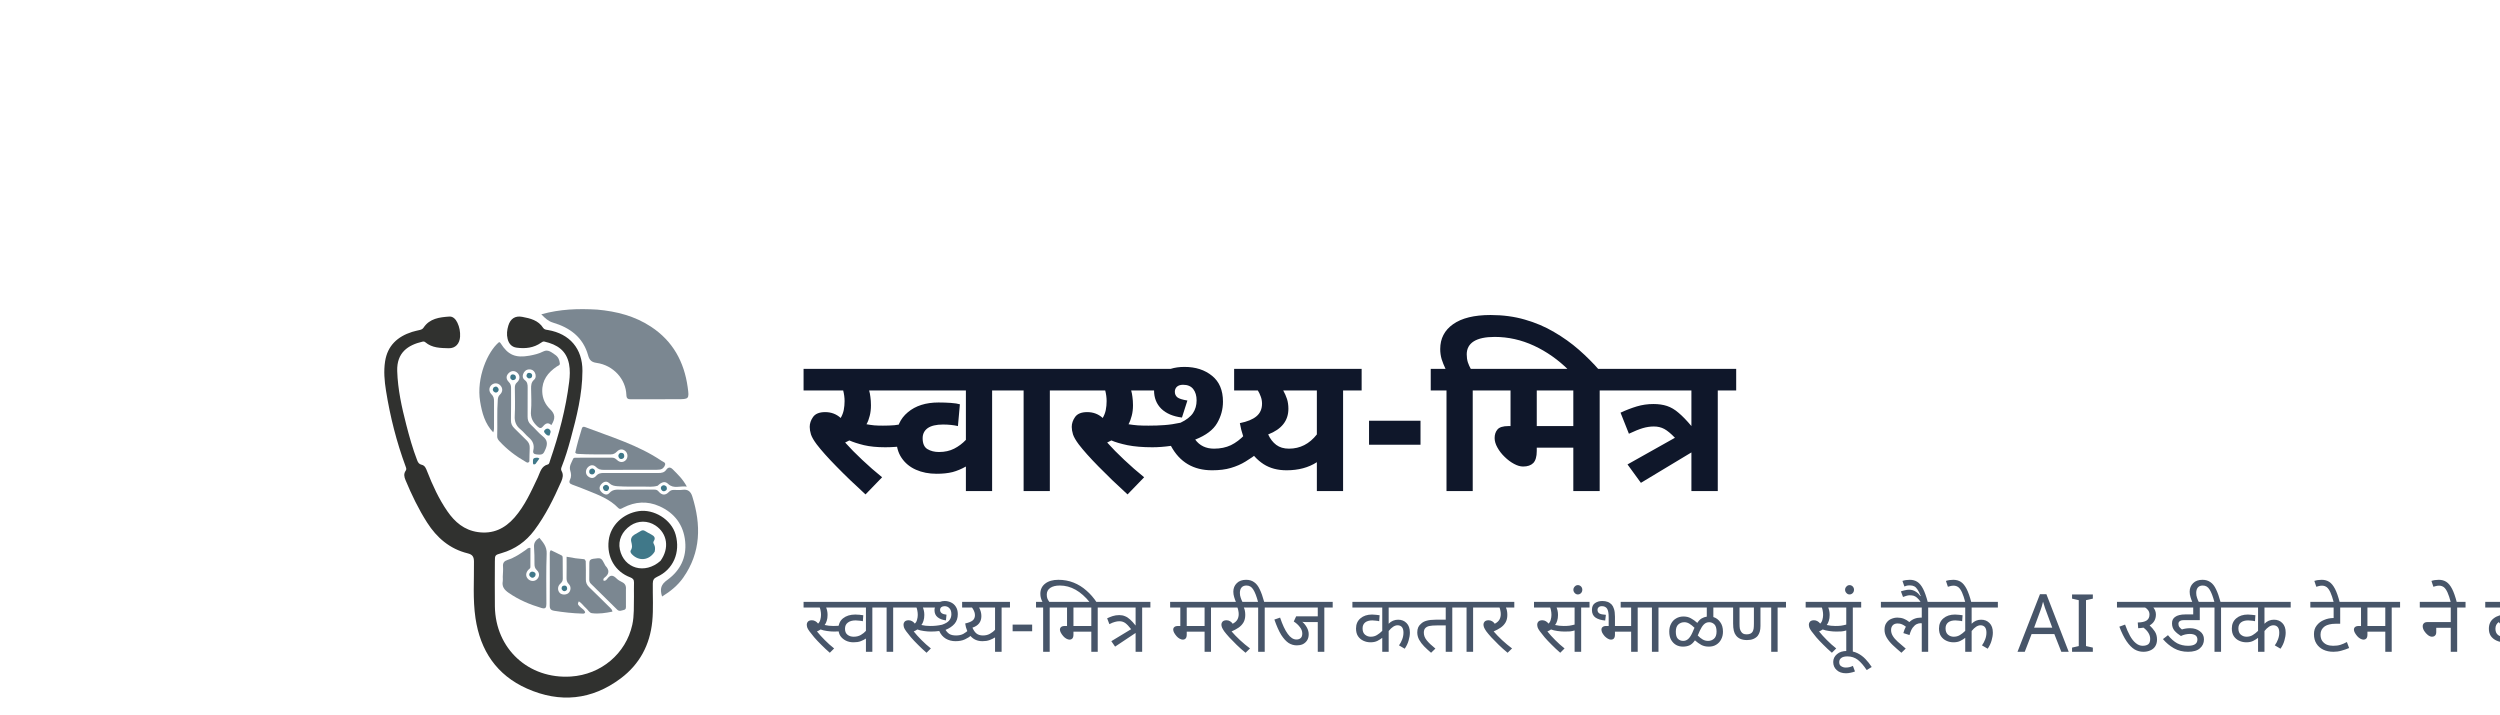
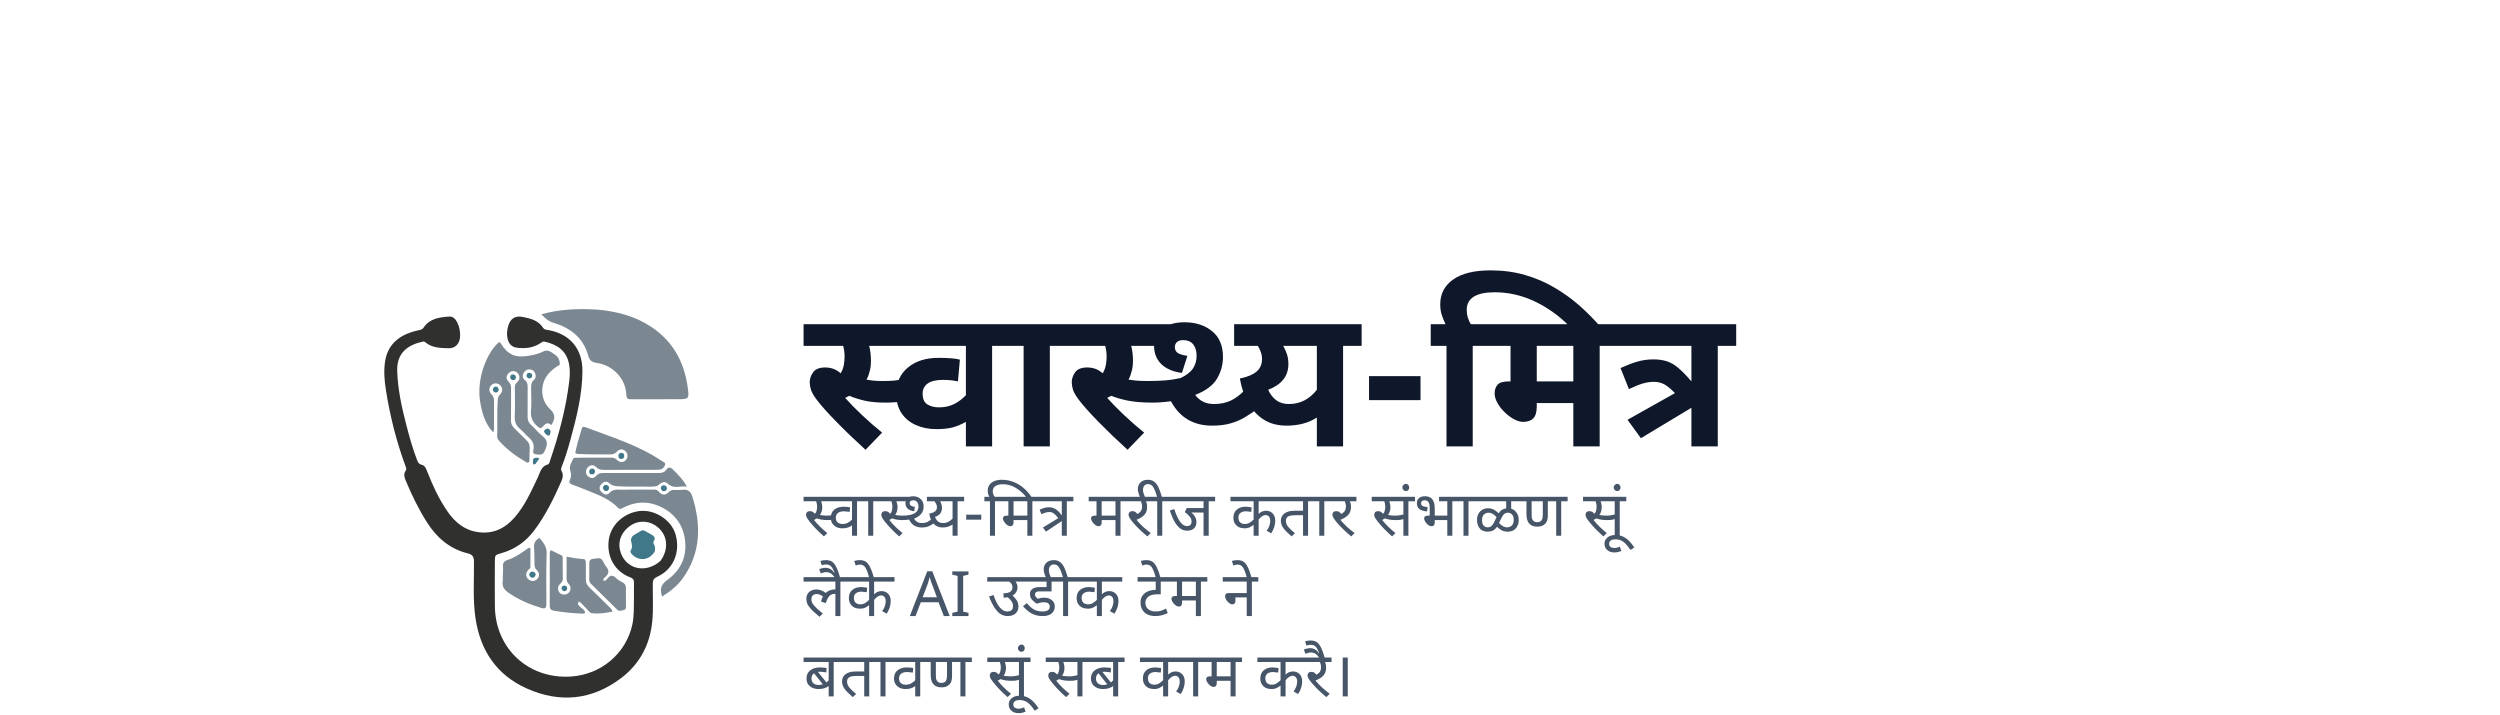
<svg xmlns="http://www.w3.org/2000/svg" width="280" height="80" viewBox="0 0 280 80" fill="none" role="img" aria-labelledby="logoTitle logoDesc">
  <rect width="580" height="500" rx="12" fill="none" />
  <g transform="translate(10 4) scale(0.1)">
    <path fill="#30312fff" opacity="1" stroke="none" d="M610.031,628 C610.035,622.502 609.93,617.499 610.077,612.505 C610.169,609.38 608.944,607.774 605.947,606.651 C588.815,600.232 579.435,584.029 581.733,565.242 C583.816,548.212 597.915,535.13 615.274,532.474 C632.085,529.902 651.969,541.58 656.741,558.909 C662.226,578.823 654.052,597.864 635.889,606.074 C632.186,607.747 631.181,609.801 631.13,613.606 C630.942,627.756 631.93,641.919 630.528,656.06 C627.919,682.356 616.262,703.972 595.323,719.716 C562.817,744.157 527.08,747.604 490.205,731.199 C456.287,716.11 437.925,688.73 432.531,652.247 C429.416,631.181 431.058,610.009 430.838,588.887 C430.78,583.306 429.002,581.032 423.735,579.729 C403.722,574.778 389.214,562.258 378.342,545.227 C368.729,530.166 361.002,514.114 354.143,497.635 C352.672,494.101 351.928,490.608 354.387,487.197 C355.552,485.581 354.91,484.097 354.316,482.49 C344.121,454.923 336.947,426.57 332.322,397.559 C330.585,386.665 329.606,375.679 331.301,364.745 C334.025,347.18 345.168,336.949 361.544,331.736 C364.39,330.83 367.346,330.269 370.251,329.551 C371.899,329.144 373.346,328.522 374.362,326.991 C381.268,316.584 392.324,315.328 403.265,314.544 C407.482,314.242 410.486,317.642 412.308,321.476 C414.639,326.38 415.578,331.559 415.291,337.007 C414.882,344.776 410.179,350.261 402.404,350.032 C393.367,349.767 383.968,349.787 376.399,343.343 C375.429,342.517 374.377,342.377 373.141,342.664 C357.044,346.404 344.215,354.827 344.879,375.602 C345.531,396.034 349.888,415.85 354.963,435.513 C358.454,449.037 362.203,462.51 367.249,475.576 C368.204,478.05 369.352,479.88 372.204,480.514 C375.953,481.347 377.109,484.623 378.347,487.787 C384.489,503.486 391.487,518.773 401.108,532.694 C409.431,544.737 419.878,553.674 435.071,555.916 C452.05,558.42 465.408,552.041 476.274,539.613 C487.827,526.399 494.843,510.472 502.285,494.824 C504.999,489.117 506.017,482.134 513.703,480.125 C515.257,479.719 515.5,477.447 516.039,475.881 C525.927,447.179 533.713,417.951 537.463,387.771 C538.282,381.18 538.604,374.373 537.348,367.831 C534.411,352.536 524.078,345.868 509.758,342.574 C508.287,342.235 507.292,342.931 506.15,343.744 C497.809,349.681 488.357,350.718 478.576,349.381 C473.051,348.625 469.878,344.946 468.53,339.559 C467.27,334.523 467.871,329.584 469.304,324.766 C471.606,317.033 476.904,313.366 484.854,314.865 C493.841,316.56 502.907,318.646 508.38,327.299 C509.568,329.177 511.76,329.283 513.708,329.615 C538.123,333.778 552.414,350.546 552.329,375.368 C552.239,401.591 545.885,426.781 539.067,451.849 C536.23,462.283 533.11,472.653 529.112,482.725 C528.48,484.316 528.021,485.868 528.959,487.512 C531.274,491.567 530.314,495.421 528.546,499.435 C520.138,518.527 510.963,537.205 498.416,553.98 C489.063,566.484 476.879,575.132 461.766,579.478 C454.28,581.63 454.261,581.657 454.251,589.24 C454.229,605.903 454.035,622.568 454.27,639.228 C454.938,686.668 492.044,720.786 539.427,717.714 C573.151,715.527 600.963,692.142 608.141,659.847 C610.438,649.514 609.769,638.972 610.031,628 M639.72,588.193 C649.966,574.159 647.558,557.401 634.014,548.491 C625.48,542.877 614.651,542.899 606.292,548.548 C596.589,555.104 592.066,565.187 594.242,575.408 C598.788,596.753 622.216,603.678 639.72,588.193 z" />
    <path fill="#00192b84" opacity="1" stroke="none" d="M568.904,306.762 C590.713,308.714 610.965,313.957 629.131,325.916 C653.602,342.026 666.288,365.277 670.214,393.711 C672.052,407.019 671.721,407.088 658.391,407.117 C641.226,407.153 624.059,407.084 606.894,407.212 C603.265,407.239 601.674,406.495 601.532,402.267 C600.936,384.442 586.742,369.065 568.284,366.454 C562.677,365.661 560.226,363.566 558.679,357.976 C553.117,337.883 538.425,326.951 519.268,321.3 C514.167,319.795 510.713,316.589 506.242,312.036 C527.277,306.141 547.764,305.508 568.904,306.762 z" />
    <path fill="#00192b84" opacity="1" stroke="none" d="M636.599,504.039 C631.004,505.693 625.64,504.969 620.337,504.976 C610.846,504.99 601.352,505.219 591.856,504.592 C588.255,504.354 585.211,503.857 582.427,501.195 C579.502,498.4 576.252,499.258 573.638,502.104 C571.2,504.757 570.651,507.659 573.209,510.596 C575.814,513.59 579.712,515.327 582.346,512.311 C586.972,507.013 592.671,508.659 597.994,508.504 C609.646,508.165 621.316,508.449 632.977,508.378 C634.968,508.366 636.281,508.868 637.649,510.481 C641.348,514.843 645.276,515.055 649.118,511.017 C650.828,509.22 652.572,508.678 654.83,508.71 C657.995,508.754 661.21,509.028 664.319,508.596 C670.341,507.76 673.615,510.408 675.349,515.938 C685.349,547.806 685.173,578.558 665.191,607.021 C659.015,615.819 650.771,622.438 641.526,628.107 C638.71,619.358 640.521,614.482 647.222,609.654 C661.908,599.074 669.131,584.448 667.407,566.538 C665.632,548.087 655.666,534.589 638.559,526.96 C624.909,520.872 611.352,521.762 598.109,528.552 C596.255,529.503 594.503,531.051 592.324,528.802 C582.87,519.05 570.482,514.393 558.27,509.471 C552.555,507.167 546.828,504.88 541.027,502.806 C538.069,501.749 536.867,500.306 538.416,497.264 C540.112,493.933 539.79,490.57 538.684,487.08 C537.115,482.126 540.123,478.094 541.903,473.893 C542.569,472.321 544.5,472.63 545.966,472.627 C559.131,472.603 572.297,472.66 585.463,472.587 C587.867,472.574 589.432,473.64 591.088,475.213 C594.239,478.207 598.129,478.141 600.863,475.374 C603.461,472.744 603.365,468.038 600.66,465.433 C597.759,462.641 594.009,462.571 590.919,465.814 C588.902,467.929 586.832,468.94 583.957,468.92 C571.796,468.837 559.631,469.16 547.48,468.37 C546.486,468.305 545.465,468.333 544.275,467.008 C546.228,458.004 548.883,448.8 551.753,439.653 C552.355,437.733 553.892,437.769 555.432,438.357 C584.639,449.515 614.829,458.459 641.106,476.228 C642.753,477.342 645.782,477.977 644.857,480.76 C643.955,483.472 641.865,485.62 638.699,485.96 C636.717,486.173 634.707,486.171 632.709,486.173 C613.877,486.193 595.044,486.153 576.212,486.238 C572.921,486.253 570.235,485.793 567.706,483.19 C564.949,480.352 561.406,480.314 558.404,483.354 C555.605,486.189 555.521,490.788 558.282,493.23 C561.373,495.962 564.956,496.181 567.603,493.055 C570.13,490.072 573.021,489.716 576.459,489.724 C596.791,489.772 617.124,489.667 637.456,489.777 C641.029,489.797 644.022,489.223 646.193,486.166 C648.429,483.018 650.745,482.901 653.54,485.707 C659.024,491.213 664.723,496.513 669.258,504.999 C661.383,503.928 654.436,507.937 648.178,501.875 C644.922,498.721 641.163,499.597 636.599,504.039 z" />
    <path fill="#00192b84" opacity="1" stroke="none" d="M492.899,476.807 C491.299,479.237 489.818,477.816 488.47,477.045 C477.705,470.889 467.937,463.451 459.507,454.315 C458.017,452.699 456.775,451.027 456.854,448.614 C457.298,434.968 456.5,421.302 457.528,407.66 C457.696,405.426 458.137,403.676 459.923,401.981 C463.382,398.7 463.269,394.484 460.144,391.411 C457.356,388.671 453.097,388.661 450.233,391.387 C447.446,394.04 447.291,398.543 450.488,401.636 C452.802,403.874 453.32,406.261 453.298,409.216 C453.223,419.377 453.3,429.538 453.29,439.699 C453.289,441.158 453.127,442.616 452.436,444.25 C443.105,434.582 439.817,422.346 437.735,409.647 C433.374,383.042 446.143,353.775 458.88,343.221 C459.864,343.194 460.365,343.898 460.803,344.593 C468.967,357.541 477.312,361.172 492.869,358.381 C498.274,357.411 503.569,356.141 508.559,353.6 C513.853,350.904 517.792,354.735 521.704,357.322 C525.039,359.527 526.711,363.088 527.032,367.079 C527.202,369.189 525.065,369.531 523.748,370.415 C513.628,377.203 506.851,385.953 507.326,398.815 C507.609,406.466 510.625,413.002 516.142,418.32 C521.86,423.832 522.311,428.587 517.491,436.122 C513.789,432.59 510.87,434.199 508.15,437.599 C506.226,440.004 504.503,439.956 502.012,437.659 C496.828,432.88 493.988,427.78 494.696,420.286 C495.475,412.032 494.913,403.645 494.822,395.317 C494.781,391.584 494.939,388.176 498.113,385.363 C500.448,383.293 500.398,380.187 499.102,377.469 C497.854,374.854 495.381,373.519 492.546,373.702 C489.291,373.912 487.074,375.824 485.915,378.965 C484.909,381.69 485.57,384.116 487.732,385.683 C490.762,387.88 490.995,390.786 490.975,394.055 C490.912,404.882 491.04,415.711 490.915,426.537 C490.871,430.259 491.786,433.189 494.682,435.794 C499.258,439.91 503.112,444.883 507.92,448.67 C513.057,452.717 513.456,456.933 511.188,462.554 C508.637,468.876 507.741,469.651 500.944,468.956 C498.06,468.66 496.568,467.513 497.297,464.45 C498.709,458.518 496.88,453.868 492.204,449.947 C488.9,447.176 486.296,443.559 482.941,440.864 C477.981,436.878 476.141,432.227 476.503,425.77 C477.089,415.309 476.703,404.79 476.629,394.296 C476.612,391.831 477.108,389.949 479.128,388.182 C482.465,385.261 482.596,380.929 479.926,378.045 C477.145,375.039 473.154,374.815 470.143,377.495 C466.68,380.577 466.389,384.432 469.921,387.918 C471.95,389.92 472.404,392.001 472.39,394.599 C472.326,406.593 472.525,418.59 472.262,430.578 C472.177,434.478 473.514,437.206 476.197,439.761 C480.777,444.123 485.1,448.755 489.704,453.09 C492.337,455.57 493.478,458.337 493.274,461.95 C493.001,466.768 493.072,471.606 492.899,476.807 z" />
    <path fill="#00192b84" opacity="1" stroke="none" d="M556.024,588.427 C556.132,595.538 556.289,602.199 556.147,608.852 C556.07,612.454 557.256,615.167 559.86,617.664 C567.785,625.262 575.526,633.052 583.37,640.735 C584.445,641.789 585.545,642.758 585.928,645.026 C578.218,646.562 570.605,647.8 562.894,646.762 C560.093,646.385 558.672,643.174 556.545,641.343 C553.681,638.877 551.625,635.524 548.286,633.486 C546.69,636.451 546.93,637.116 550.327,640.237 C552.222,641.978 554.776,643.176 555.395,645.964 C554.497,647.635 553.017,647.247 551.778,647.21 C541.294,646.898 530.891,645.751 520.541,644.069 C517.337,643.548 515.661,642.175 515.687,638.502 C515.826,619.028 515.734,599.553 515.735,580.078 C515.735,578.933 515.622,577.735 516.95,576.204 C520.863,578.098 524.996,580.006 529.031,582.104 C530.366,582.799 530.207,584.384 530.212,585.718 C530.241,593.208 530.203,600.699 530.318,608.188 C530.354,610.587 529.379,612.121 527.607,613.686 C524.399,616.519 524.216,621.01 526.801,623.945 C528.881,626.306 533.764,626.558 536.429,624.442 C539.366,622.11 540.004,617.076 537.073,614.204 C534.722,611.901 534.476,609.544 534.539,606.611 C534.697,599.167 534.591,591.718 534.591,583.546 C541.541,584.967 547.896,585.827 554.295,586.3 C554.885,586.343 555.399,587.392 556.024,588.427 z" />
    <path fill="#00192b84" opacity="1" stroke="none" d="M463.105,606.022 C463.221,601.874 463.686,598.184 463.367,594.564 C462.988,590.274 464.751,588.299 468.69,587.046 C476.226,584.648 482.723,580.212 489.143,575.705 C490.436,574.798 491.41,573.159 494.092,573.72 C494.092,580.818 494.141,588.04 494.05,595.26 C494.032,596.697 492.49,597.327 491.624,598.308 C488.62,601.709 488.57,605.67 491.483,608.544 C494.278,611.302 498.661,611.42 501.402,608.811 C504.386,605.971 504.62,601.711 501.313,598.636 C499.064,596.544 498.619,594.362 498.614,591.579 C498.603,585.259 498.596,578.921 498.119,572.626 C497.75,567.761 500.095,564.89 504.074,562.286 C508.354,567.595 512.576,572.15 512.275,580.035 C511.556,598.828 511.876,617.664 511.951,636.482 C511.968,640.733 510.827,642.248 506.394,640.923 C493.39,637.039 481.076,631.843 469.831,624.074 C465.019,620.75 461.943,617.163 463.08,611 C463.347,609.551 463.112,608.01 463.105,606.022 z" />
    <path fill="#00192b84" opacity="1" stroke="none" d="M601.034,620.295 C601.044,626.582 601.078,632.404 601.047,638.226 C601.036,640.168 601.467,642.505 598.793,643.119 C596.296,643.691 593.656,645.171 591.262,642.816 C581.425,633.136 571.599,623.445 561.771,613.755 C560.518,612.519 559.95,610.971 559.954,609.248 C559.972,602.927 560.051,596.608 560.066,590.288 C560.072,587.415 561.533,586.251 564.308,585.857 C573.42,584.561 573.409,584.487 577.693,592.908 C577.844,593.204 577.964,593.539 578.187,593.772 C582.821,598.604 582.427,602.948 577.057,606.965 C576.192,607.613 575.393,608.644 575.903,610.252 C578.019,611.041 579.35,609.358 580.27,608.095 C583.589,603.536 586.685,604.11 590.329,607.724 C592.066,609.446 594.279,610.85 596.517,611.867 C600.099,613.496 601.429,616.097 601.034,620.295 z" />
    <path fill="#155a6fd0" opacity="1" stroke="none" d="M510.593,445.511 C508.651,443.447 509.181,442.023 511.045,440.767 C512.659,439.68 514.26,439.769 515.565,441.098 C517.885,443.461 515.817,445.589 515.556,447.631 C512.956,448.462 512.065,446.775 510.593,445.511 z" />
    <path fill="#155a6fd0" opacity="1" stroke="none" d="M499.368,605.403 C497.294,607.698 495.392,607.519 493.631,605.67 C492.645,604.634 492.454,603.22 493.197,602.007 C494.142,600.463 495.679,599.821 497.447,600.442 C499.673,601.224 500.541,602.76 499.368,605.403 z" />
    <path fill="#155a6fd0" opacity="1" stroke="none" d="M576.896,509.396 C575.12,507.455 574.594,505.629 576.5,503.964 C577.685,502.93 579.203,502.667 580.619,503.69 C581.964,504.661 582.511,506.048 581.947,507.61 C581.123,509.89 579.468,510.554 576.896,509.396 z" />
    <path fill="#155a6fd0" opacity="1" stroke="none" d="M594.586,467.234 C597.567,466.865 599.106,468.001 599.17,470.695 C599.211,472.367 598.294,473.54 596.666,473.979 C595.235,474.366 593.914,473.867 593.194,472.647 C592.037,470.688 592.365,468.838 594.586,467.234 z" />
    <path fill="#155a6fd0" opacity="1" stroke="none" d="M646.44,504.956 C647.494,507.49 646.84,509.177 644.636,509.996 C643.119,510.56 641.73,510.036 640.813,508.614 C639.914,507.219 639.842,505.669 641.005,504.544 C642.641,502.96 644.513,503.045 646.44,504.956 z" />
    <path fill="#155a6fd0" opacity="1" stroke="none" d="M452.877,393.903 C455.312,392.224 457.004,392.968 458.127,394.985 C458.81,396.212 458.539,397.609 457.533,398.682 C456.493,399.79 455.152,399.973 453.896,399.227 C451.87,398.023 451.294,396.309 452.877,393.903 z" />
    <path fill="#155a6fd0" opacity="1" stroke="none" d="M499.703,479.681 C496.789,481.082 496.913,479.077 496.927,477.527 C496.944,475.642 496.524,473.296 499.271,472.865 C500.791,472.626 502.488,472.155 504.096,473.61 C502.702,475.552 501.318,477.481 499.703,479.681 z" />
    <path fill="#155a6fd0" opacity="1" stroke="none" d="M474.208,385.842 C471.579,384.856 471.04,383.081 471.775,380.972 C472.267,379.556 473.626,379.179 475.036,379.391 C476.717,379.645 477.684,380.77 477.822,382.385 C478.014,384.627 476.626,385.618 474.208,385.842 z" />
    <path fill="#155a6fd0" opacity="1" stroke="none" d="M560.325,486.303 C562.228,484.327 564.057,484.181 565.674,485.899 C566.786,487.08 566.674,488.624 565.754,489.969 C564.93,491.175 563.63,491.616 562.296,491.261 C559.865,490.613 559.512,488.809 560.325,486.303 z" />
    <path fill="#155a6fd0" opacity="1" stroke="none" d="M492.145,383.853 C489.551,382.631 489.136,380.867 490.267,378.829 C491.005,377.499 492.429,377.439 493.781,377.787 C495.23,378.16 496.053,379.201 496.02,380.665 C495.97,382.851 494.688,383.911 492.145,383.853 z" />
    <path fill="#155a6fd0" opacity="1" stroke="none" d="M529.01,619.74 C528.775,617.125 529.902,615.962 532.04,615.844 C533.481,615.764 534.6,616.453 535.014,617.89 C535.46,619.444 535.145,620.9 533.64,621.701 C531.671,622.749 530.212,621.881 529.01,619.74 z" />
    <path fill="#155a6fd0" opacity="1" stroke="none" d="M633.214,577.905 C627.033,587.754 615.689,588.916 607.846,580.868 C606.603,579.593 605.559,577.784 606.472,576.39 C608.654,573.059 607.765,569.942 606.955,566.547 C606.182,563.305 607.653,560.655 610.445,558.895 C612.836,557.388 615.348,556.073 617.782,554.632 C619.375,553.688 620.826,553.707 622.442,554.718 C624.692,556.125 627.051,557.365 629.403,558.6 C632.599,560.279 634.645,562.388 632.201,566.083 C631.252,567.518 631.942,568.593 632.55,569.767 C633.841,572.257 633.939,574.86 633.214,577.905 z" />
  </g>
-   <text x="90" y="55" font-family="'Noto Sans Devanagari', 'Mangal', 'Noto Sans Bengali', 'Noto Sans', sans-serif" font-size="22" font-weight="700" fill="#0F172A">
+   <text x="90" y="50" font-family="'Noto Sans Devanagari', 'Mangal', 'Noto Sans Bengali', 'Noto Sans', sans-serif" font-size="22" font-weight="700" fill="#0F172A">
    स्वास्थ्य-मित्र
  </text>
-   <text x="90" y="73" font-family="'Noto Sans Devanagari', 'Mangal', 'Noto Sans Bengali', 'Noto Sans', sans-serif" font-size="9" fill="#475569">
-     स्वास्थ्य-मित्र मरीज कतार संभाळण सूं लैके AI उडीक टेम ने बतावण सूं सब काम करै।
+   <text x="90" y="60" font-family="'Noto Sans Devanagari', 'Mangal', 'Noto Sans Bengali', 'Noto Sans', sans-serif" font-size="7" fill="#475569">
+     <tspan x="90" dy="0">
+       स्वास्थ्य-मित्र मरीज कतार संभाळण सूं
+     </tspan>
+     <tspan x="90" dy="9">
+       लैके AI उडीक टेम ने
+     </tspan>
+     <tspan x="90" dy="9">
+       बतावण सूं सब काम करै।
+     </tspan>
  </text>
</svg>
